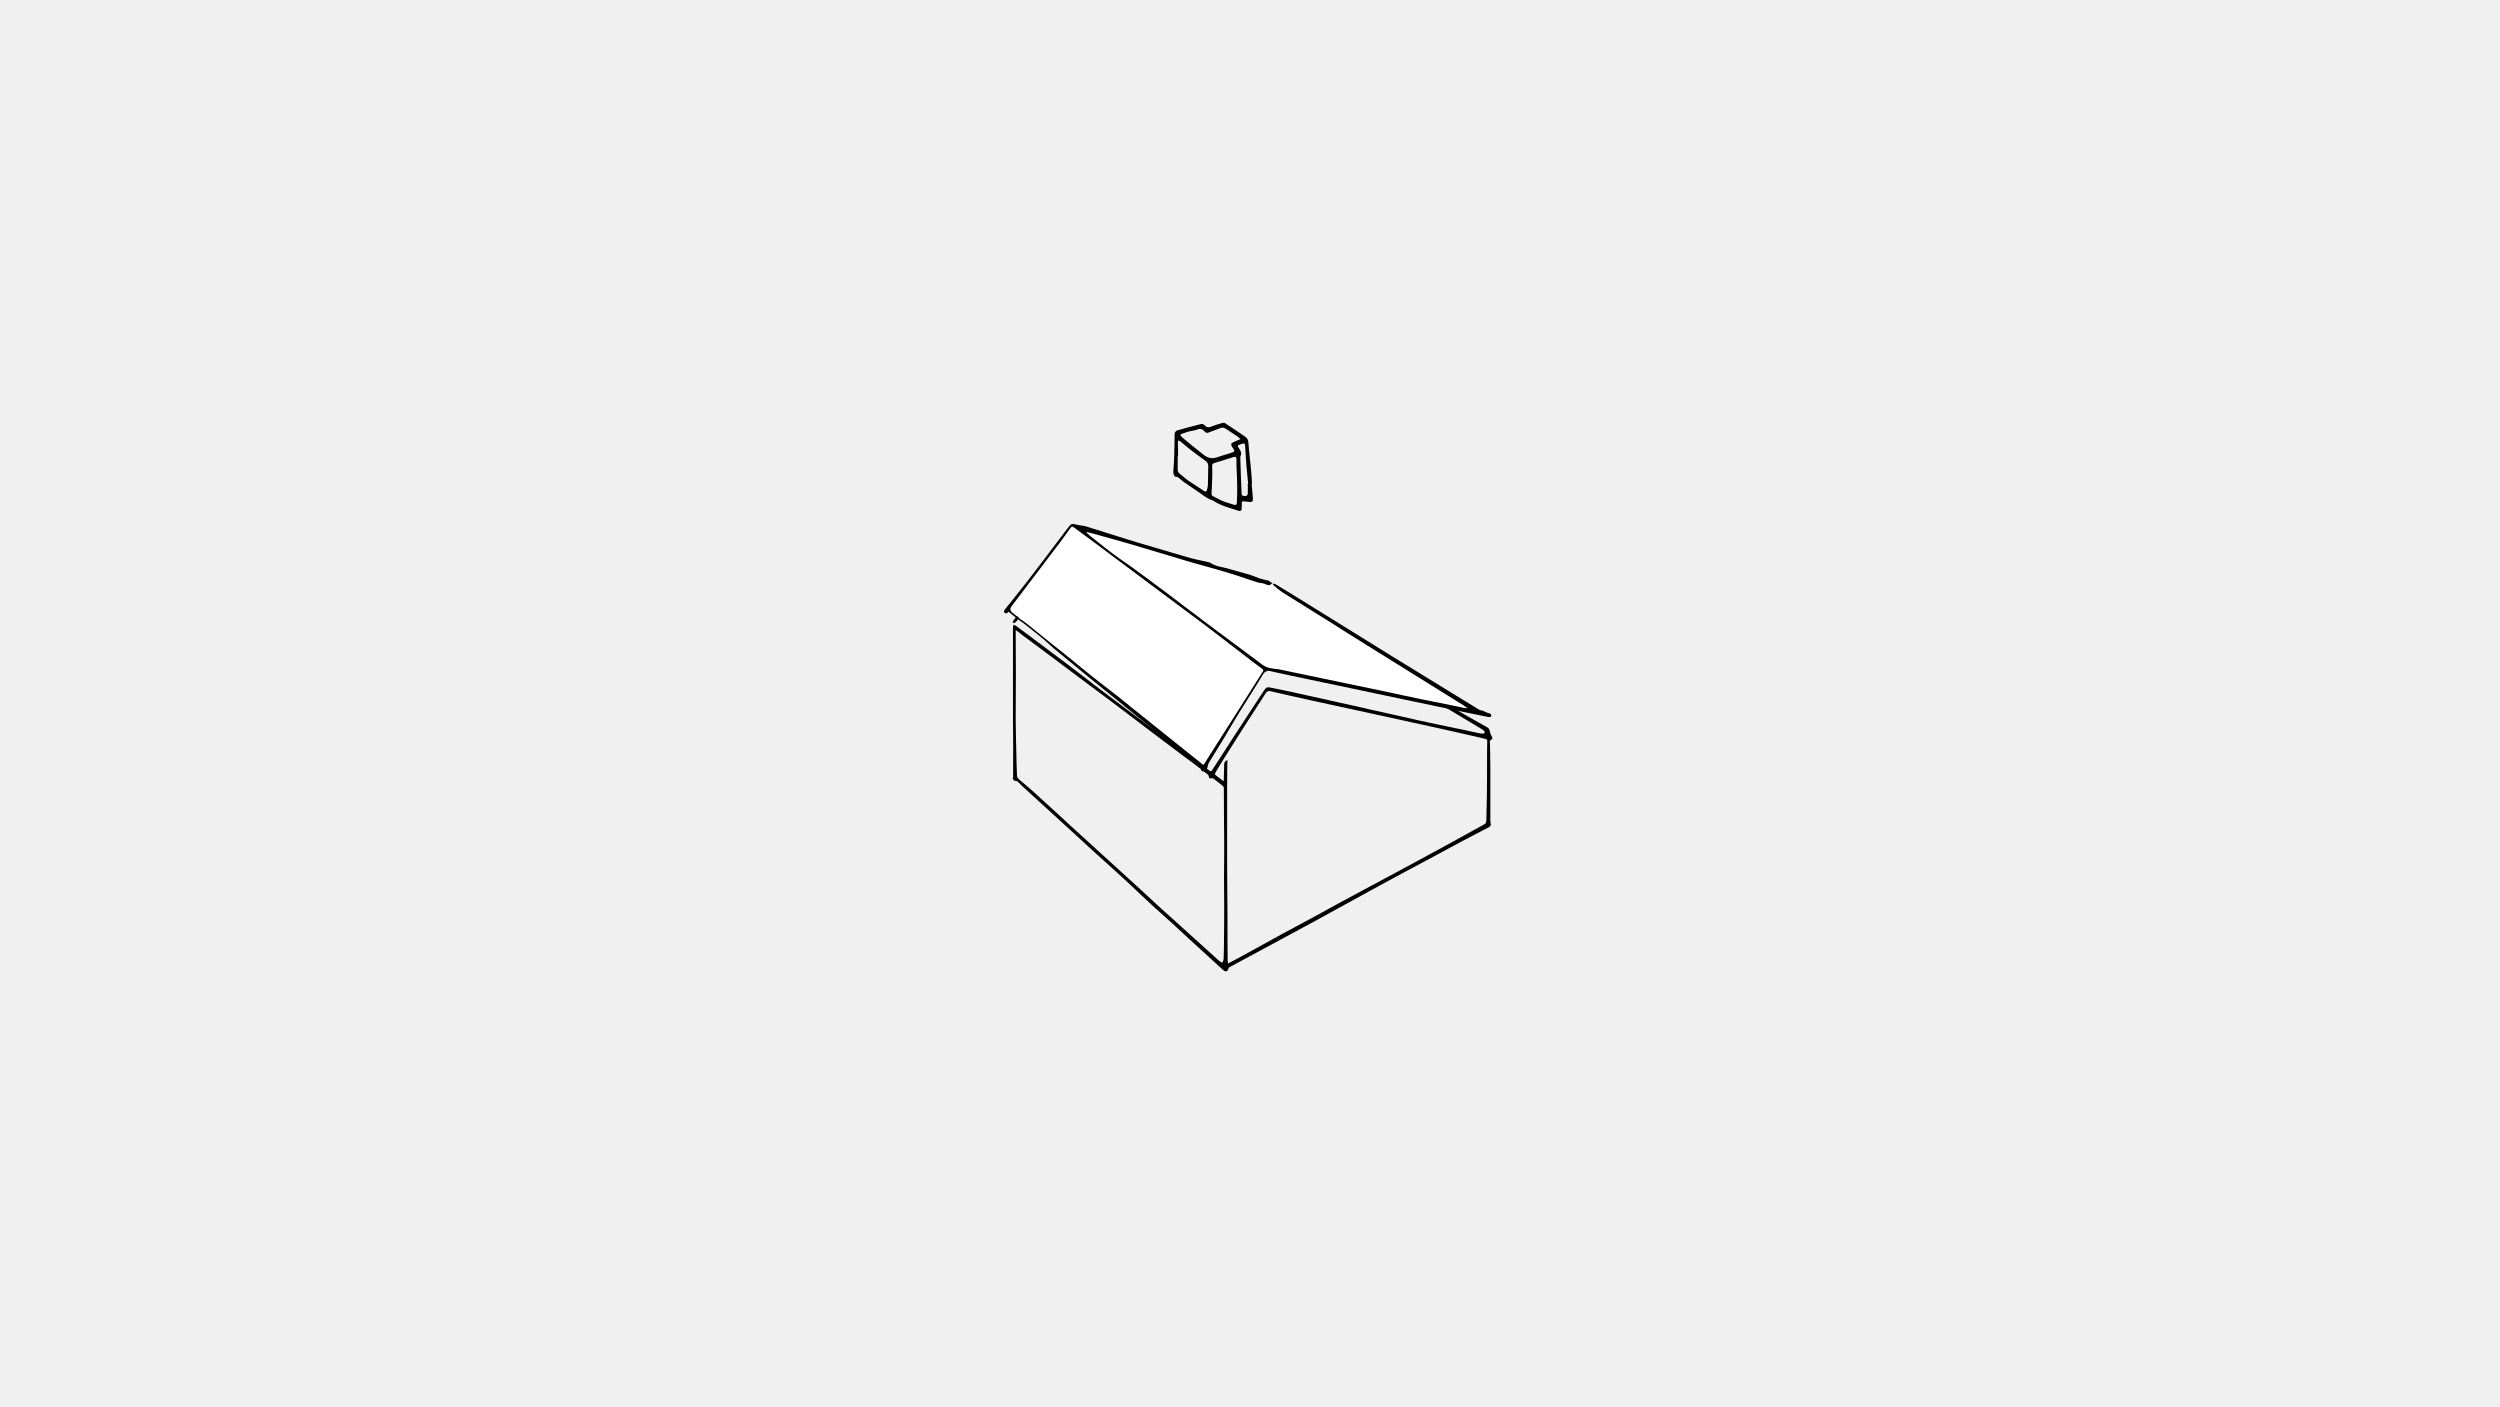
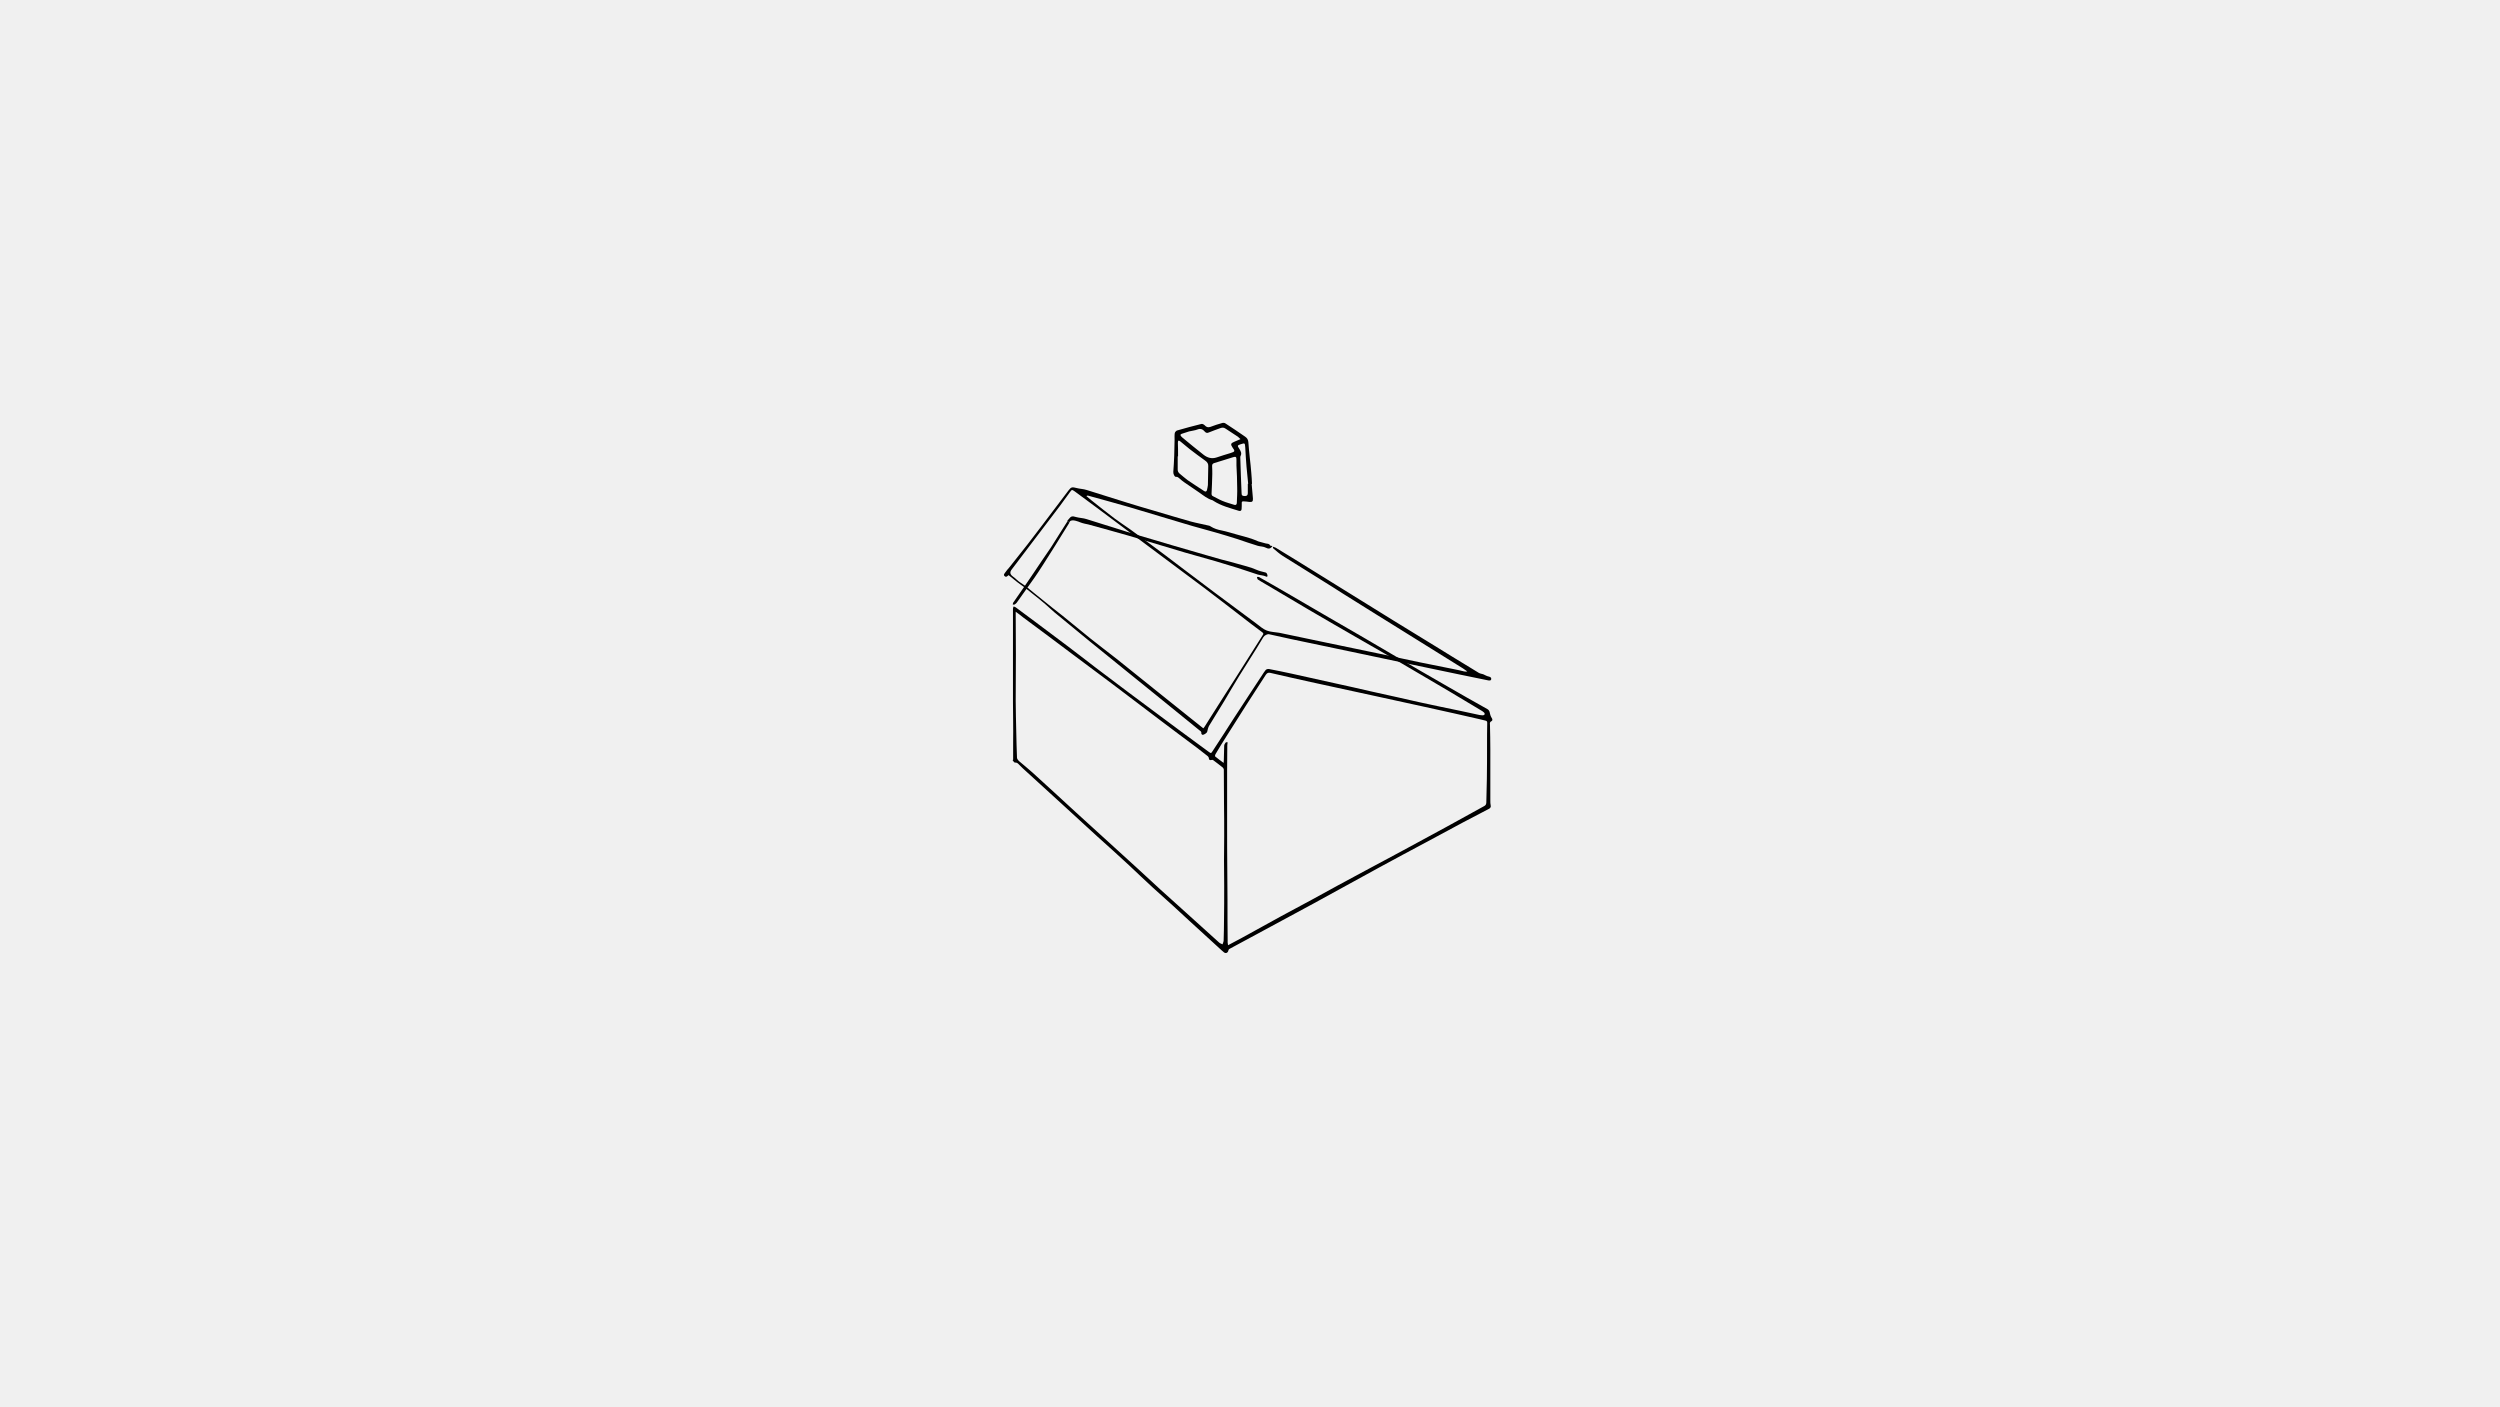
<svg xmlns="http://www.w3.org/2000/svg" version="1.1" id="Layer_1" x="0px" y="0px" viewBox="0 0 1365.8 768.2" style="enable-background:new 0 0 1365.8 768.2;" xml:space="preserve">
  <style type="text/css">
- 	.st0{fill:#FFFFFF;}
+ 	.st0{fill:none;}
</style>
  <g id="house">
-     <path d="M553.5,425c0-3.1,0-6.3,0-9.4c0-3.9,0.1-7.9,0-11.8c0-3.4-0.1-6.8-0.1-10.2c0-6.5,0-13,0-19.5c0-5.9,0-11.9,0-17.8   c0-4.6,0-9.2,0-13.8c0-0.4,0.2-0.8,0.4-1.2c0.4,0.2,0.8,0.3,1.1,0.5c3.5,2.6,7,5.2,10.5,7.8c5.9,4.4,11.8,8.8,17.6,13.2   c5.2,3.9,10.3,7.9,15.4,11.8c6,4.5,11.9,9,17.9,13.5c9.1,6.8,18.3,13.6,27.4,20.4c5.5,4.1,11.1,8.2,16.6,12.2   c1.3,0.9,1.3,1,2.2-0.4c3.9-5.9,7.7-11.9,11.5-17.8c2.8-4.3,5.6-8.5,8.3-12.7c2.4-3.7,4.9-7.4,7.3-11.1c0.6-0.9,1.2-1.9,1.9-2.7   c0.4-0.4,1.2-0.6,1.8-0.5c4.1,0.8,8.1,1.6,12.2,2.5c8.1,1.8,16.2,3.6,24.3,5.4c6.4,1.4,12.7,2.8,19.1,4.3c5,1.1,9.9,2.2,14.9,3.3   c3.7,0.8,7.3,1.7,11,2.5c7.7,1.7,15.5,3.3,23.2,4.9c3.4,0.7,6.8,1.5,10.2,2.2c0.7,0.1,1.4,0.2,2,0.2c0.3,0,0.8-0.3,0.9-0.6   c0.1-0.2-0.1-0.7-0.3-0.9c-0.3-0.3-0.7-0.6-1-0.8c-6.1-3.6-12.1-7.3-18.2-10.9c-8.6-5.1-17.1-10.1-25.7-15.1   c-7.7-4.5-15.5-8.9-23.3-13.4c-9.2-5.3-18.4-10.6-27.6-16c-8.2-4.8-16.4-9.7-24.5-14.5c-1.1-0.7-2.2-1.2-3.3-2   c-0.3-0.2-0.4-0.9-0.5-1.4c0.4,0,0.9-0.1,1.2,0.1c5,2.8,10,5.7,15,8.6c7.7,4.5,15.5,9,23.2,13.5c11.6,6.7,23.2,13.4,34.7,20.2   c9.9,5.8,19.8,11.6,29.8,17.3c7.3,4.2,14.6,8.4,22,12.5c1.5,0.9,1.2,2.3,1.7,3.5c0.2,0.5,0.4,1,0.7,1.4c0.4,0.6,0.5,1.4-0.2,1.7   c-0.9,0.4-0.9,1.1-0.8,1.9c0.1,4.5,0.2,9,0.2,13.4c0,9.4,0,18.7,0,28.1c0,0.9,0,1.8,0.2,2.7c0.2,0.8-0.2,1.3-0.8,1.7   c-4.9,2.6-9.8,5.1-14.7,7.7c-6.6,3.5-13.2,7.1-19.7,10.6c-8.4,4.5-16.9,9-25.3,13.6c-12,6.5-23.9,13.2-35.9,19.7   c-7.9,4.3-15.8,8.5-23.7,12.8c-7.5,4.1-15.1,8.1-22.6,12.2c-0.3,0.1-0.5,0.5-0.6,0.8c-0.2,1.3-1.4,1.9-2.4,1.1   c-0.9-0.7-1.7-1.5-2.6-2.3c-5.4-5-10.9-9.9-16.3-14.9c-3-2.8-6-5.6-9-8.3c-3.7-3.3-7.4-6.6-11-9.9c-4.4-4-8.7-8.2-13-12.2   c-5.7-5.3-11.5-10.5-17.3-15.7c-6.4-5.8-12.8-11.7-19.2-17.6c-6.5-5.9-13-11.9-19.5-17.8c-1.4-1.2-2.7-2.5-4-3.8   c-0.6-0.6-1.1-1.3-2.3-1.2c-0.4,0.1-0.9-0.8-1.3-1.3C553.3,425.2,553.4,425.1,553.5,425z M670.9,526.4c2.7-1.4,5.1-2.7,7.5-4   c7.2-4,14.4-7.9,21.6-11.9c5.7-3.1,11.4-6.1,17.1-9.2c9.1-5,18.2-10,27.4-14.9c7.4-4,14.8-7.9,22.2-11.9   c7.9-4.3,15.7-8.5,23.6-12.8c6.8-3.7,13.6-7.5,20.5-11.3c0.8-0.4,1.1-0.9,1.2-1.8c0.1-4.3,0.2-8.7,0.3-13   c0.1-6.1,0.1-12.2,0.1-18.3c0-4.1,0-8.2,0.1-12.4c0-0.7-0.2-1-0.9-1.2c-1.1-0.2-2.2-0.6-3.3-0.8c-9-2.1-18.1-4.1-27.1-6.1   c-9.6-2.1-19.2-4.2-28.8-6.3c-12.1-2.6-24.2-5.3-36.3-7.9c-7.4-1.6-14.7-3.3-22.1-5c-1.2-0.3-1.9,0.2-2.5,1.1   c-3.5,5.4-6.9,10.7-10.4,16.1c-3.7,5.8-7.4,11.7-11.1,17.5c-2,3.2-4.1,6.5-6,9.8c-0.2,0.3-0.3,1.1-0.1,1.2c1.4,1.2,2.9,2.2,4.6,3.5   c0-0.7,0.1-1.1,0.1-1.5c0.1-2.6,0.1-5.2,0.2-7.8c0-0.6,0.3-1.2,0.7-1.7c0.2-0.3,0.7-0.3,1.1-0.4c0,0.3,0,0.6,0,1   c0,0.2-0.1,0.4-0.1,0.6c0,4.7-0.1,9.4-0.1,14.1c0,9.8,0,19.6,0,29.4c0,8.4,0,16.8,0.1,25.2c0,5.2,0.1,10.4,0.1,15.6   c0,7.6,0,15.3,0.1,22.9C670.6,524.7,670.8,525.4,670.9,526.4z M554.9,344.2c0,0.6,0,0.9,0,1.2c0,7.4,0.1,14.8,0.1,22.2   c0,8.4-0.1,16.9-0.1,25.3c0,5.6,0.2,11.1,0.3,16.7c0.1,4.8,0.2,9.5,0.4,14.3c0,0.6,0.5,1.3,1,1.8c2.4,2.1,5,4.1,7.4,6.3   c8,7.2,15.8,14.5,23.8,21.8c11.2,10.2,22.4,20.4,33.6,30.6c4.3,3.9,8.5,7.9,12.8,11.8c3.7,3.4,7.4,6.7,11.1,10   c6.9,6.3,13.8,12.5,20.7,18.7c0.5,0.5,1.3,0.7,1.9,1c0.2-0.7,0.6-1.4,0.6-2.1c0.1-3.6,0.2-7.3,0.2-10.9c0.1-6.3,0.1-12.6,0.1-18.9   c0-4.6-0.1-9.3-0.1-13.9c0-4.4,0.1-8.8,0.1-13.2c0-5.9,0-11.7-0.1-17.6c0-6.3-0.1-12.5-0.1-18.8c0-0.4-0.3-0.9-0.6-1.2   c-1.7-1.4-3.5-2.7-5.2-4c-0.2-0.2-0.7-0.2-1-0.1c-0.8,0.2-1.3,0-1.4-1c0-0.4-0.3-0.8-0.6-1.1c-1.9-1.5-3.9-3.1-5.9-4.6   c-6.4-4.8-12.8-9.5-19.1-14.3c-9-6.8-17.9-13.6-26.8-20.3c-7.6-5.7-15.2-11.4-22.9-17.1c-8.8-6.6-17.6-13.2-26.4-19.7   C557.5,346.1,556.3,345.2,554.9,344.2z" />
+     <path d="M553.5,415c0-3.1,0-6.3,0-9.4c0-3.9,0.1-7.9,0-11.8c0-3.4-0.1-6.8-0.1-10.2c0-6.5,0-13,0-19.5c0-5.9,0-11.9,0-17.8   c0-4.6,0-9.2,0-13.8c0-0.4,0.2-0.8,0.4-1.2c0.4,0.2,0.8,0.3,1.1,0.5c3.5,2.6,7,5.2,10.5,7.8c5.9,4.4,11.8,8.8,17.6,13.2   c5.2,3.9,10.3,7.9,15.4,11.8c6,4.5,11.9,9,17.9,13.5c9.1,6.8,18.3,13.6,27.4,20.4c5.5,4.1,11.1,8.2,16.6,12.2   c1.3,0.9,1.3,1,2.2-0.4c3.9-5.9,7.7-11.9,11.5-17.8c2.8-4.3,5.6-8.5,8.3-12.7c2.4-3.7,4.9-7.4,7.3-11.1c0.6-0.9,1.2-1.9,1.9-2.7   c0.4-0.4,1.2-0.6,1.8-0.5c4.1,0.8,8.1,1.6,12.2,2.5c8.1,1.8,16.2,3.6,24.3,5.4c6.4,1.4,12.7,2.8,19.1,4.3c5,1.1,9.9,2.2,14.9,3.3   c3.7,0.8,7.3,1.7,11,2.5c7.7,1.7,15.5,3.3,23.2,4.9c3.4,0.7,6.8,1.5,10.2,2.2c0.7,0.1,1.4,0.2,2,0.2c0.3,0,0.8-0.3,0.9-0.6   c0.1-0.2-0.1-0.7-0.3-0.9c-0.3-0.3-0.7-0.6-1-0.8c-6.1-3.6-12.1-7.3-18.2-10.9c-8.6-5.1-17.1-10.1-25.7-15.1   c-7.7-4.5-15.5-8.9-23.3-13.4c-9.2-5.3-18.4-10.6-27.6-16c-8.2-4.8-16.4-9.7-24.5-14.5c-1.1-0.7-2.2-1.2-3.3-2   c-0.3-0.2-0.4-0.9-0.5-1.4c0.4,0,0.9-0.1,1.2,0.1c5,2.8,10,5.7,15,8.6c7.7,4.5,15.5,9,23.2,13.5c11.6,6.7,23.2,13.4,34.7,20.2   c9.9,5.8,19.8,11.6,29.8,17.3c7.3,4.2,14.6,8.4,22,12.5c1.5,0.9,1.2,2.3,1.7,3.5c0.2,0.5,0.4,1,0.7,1.4c0.4,0.6,0.5,1.4-0.2,1.7   c-0.9,0.4-0.9,1.1-0.8,1.9c0.1,4.5,0.2,9,0.2,13.4c0,9.4,0,18.7,0,28.1c0,0.9,0,1.8,0.2,2.7c0.2,0.8-0.2,1.3-0.8,1.7   c-4.9,2.6-9.8,5.1-14.7,7.7c-6.6,3.5-13.2,7.1-19.7,10.6c-8.4,4.5-16.9,9-25.3,13.6c-12,6.5-23.9,13.2-35.9,19.7   c-7.9,4.3-15.8,8.5-23.7,12.8c-7.5,4.1-15.1,8.1-22.6,12.2c-0.3,0.1-0.5,0.5-0.6,0.8c-0.2,1.3-1.4,1.9-2.4,1.1   c-0.9-0.7-1.7-1.5-2.6-2.3c-5.4-5-10.9-9.9-16.3-14.9c-3-2.8-6-5.6-9-8.3c-3.7-3.3-7.4-6.6-11-9.9c-4.4-4-8.7-8.2-13-12.2   c-5.7-5.3-11.5-10.5-17.3-15.7c-6.4-5.8-12.8-11.7-19.2-17.6c-6.5-5.9-13-11.9-19.5-17.8c-1.4-1.2-2.7-2.5-4-3.8   c-0.6-0.6-1.1-1.3-2.3-1.2c-0.4,0.1-0.9-0.8-1.3-1.3C553.3,415.2,553.4,415.1,553.5,415z M670.9,516.4c2.7-1.4,5.1-2.7,7.5-4   c7.2-4,14.4-7.9,21.6-11.9c5.7-3.1,11.4-6.1,17.1-9.2c9.1-5,18.2-10,27.4-14.9c7.4-4,14.8-7.9,22.2-11.9   c7.9-4.3,15.7-8.5,23.6-12.8c6.8-3.7,13.6-7.5,20.5-11.3c0.8-0.4,1.1-0.9,1.2-1.8c0.1-4.3,0.2-8.7,0.3-13   c0.1-6.1,0.1-12.2,0.1-18.3c0-4.1,0-8.2,0.1-12.4c0-0.7-0.2-1-0.9-1.2c-1.1-0.2-2.2-0.6-3.3-0.8c-9-2.1-18.1-4.1-27.1-6.1   c-9.6-2.1-19.2-4.2-28.8-6.3c-12.1-2.6-24.2-5.3-36.3-7.9c-7.4-1.6-14.7-3.3-22.1-5c-1.2-0.3-1.9,0.2-2.5,1.1   c-3.5,5.4-6.9,10.7-10.4,16.1c-3.7,5.8-7.4,11.7-11.1,17.5c-2,3.2-4.1,6.5-6,9.8c-0.2,0.3-0.3,1.1-0.1,1.2c1.4,1.2,2.9,2.2,4.6,3.5   c0-0.7,0.1-1.1,0.1-1.5c0.1-2.6,0.1-5.2,0.2-7.8c0-0.6,0.3-1.2,0.7-1.7c0.2-0.3,0.7-0.3,1.1-0.4c0,0.3,0,0.6,0,1   c0,0.2-0.1,0.4-0.1,0.6c0,4.7-0.1,9.4-0.1,14.1c0,9.8,0,19.6,0,29.4c0,8.4,0,16.8,0.1,25.2c0,5.2,0.1,10.4,0.1,15.6   c0,7.6,0,15.3,0.1,22.9C670.6,514.7,670.8,515.4,670.9,516.4z M554.9,334.2c0,0.6,0,0.9,0,1.2c0,7.4,0.1,14.8,0.1,22.2   c0,8.4-0.1,16.9-0.1,25.3c0,5.6,0.2,11.1,0.3,16.7c0.1,4.8,0.2,9.5,0.4,14.3c0,0.6,0.5,1.3,1,1.8c2.4,2.1,5,4.1,7.4,6.3   c8,7.2,15.8,14.5,23.8,21.8c11.2,10.2,22.4,20.4,33.6,30.6c4.3,3.9,8.5,7.9,12.8,11.8c3.7,3.4,7.4,6.7,11.1,10   c6.9,6.3,13.8,12.5,20.7,18.7c0.5,0.5,1.3,0.7,1.9,1c0.2-0.7,0.6-1.4,0.6-2.1c0.1-3.6,0.2-7.3,0.2-10.9c0.1-6.3,0.1-12.6,0.1-18.9   c0-4.6-0.1-9.3-0.1-13.9c0-4.4,0.1-8.8,0.1-13.2c0-5.9,0-11.7-0.1-17.6c0-6.3-0.1-12.5-0.1-18.8c0-0.4-0.3-0.9-0.6-1.2   c-1.7-1.4-3.5-2.7-5.2-4c-0.2-0.2-0.7-0.2-1-0.1c-0.8,0.2-1.3,0-1.4-1c0-0.4-0.3-0.8-0.6-1.1c-1.9-1.5-3.9-3.1-5.9-4.6   c-6.4-4.8-12.8-9.5-19.1-14.3c-9-6.8-17.9-13.6-26.8-20.3c-7.6-5.7-15.2-11.4-22.9-17.1c-8.8-6.6-17.6-13.2-26.4-19.7   C557.5,336.1,556.3,335.2,554.9,334.2z" />
    <g>
-       <path d="M574.2,309c-3.2,4.7-6.4,9.3-9.5,14c-2.5,3.7-5,7.4-7.6,11.1c-1.2,1.7-2.4,3.5-3.6,5.2c-0.2,0.3-0.1,0.6-0.2,1    c0.4,0,0.8,0.1,1.1-0.1c0.4-0.3,0.8-0.6,1.1-1c3.3-4.6,6.5-9.2,9.8-13.8c4.2-5.9,18.9-29.8,18.9-29.8l-0.9-1    C582.5,295.7,574.9,308,574.2,309z" />
-       <path d="M691.5,322.8c-1.3-0.4-2.7-0.6-4-1.1c-1.3-0.4-2.5-1.1-3.8-1.5c-2.6-0.8-5.1-1.5-7.7-2.2c-2.8-0.8-5.7-1.6-8.6-2.3    c-2.1-0.5-13.7-4-17-4.9c-6.7-1.9-13.4-3.9-20.1-5.9c-4.8-1.4-9.6-2.8-14.4-4.3c-7.4-2.3-14.8-4.7-22.3-7    c-1.8-0.6-3.8-0.6-5.6-1.1c-2.4-0.7-2.8-0.6-4.4,1.4c-0.2,0.2-0.3,0.4-0.5,0.6c0.2,0.2,0.5,0.4,0.9,0.9c0,0,0,0.1,0.1,0.1    c0.1-0.2,0.3-0.4,0.4-0.6c1.1-1.5,5,0.2,5.5,0.4c1.3,0.6,4.4,1.2,4.5,1.2c7.5,2.1,15.1,4.1,22.6,6.3c10.2,3,20.3,6.1,30.4,9.1    c5.5,1.6,11.1,3.1,16.6,4.7c4.1,1.2,8.1,2.4,12.2,3.7c3.7,1.2,7.3,2.4,10.9,3.6c1.4,0.4,3,0.4,4.3,1    C693.1,325.9,692.4,323,691.5,322.8z" />
+       <path d="M574.2,299c-3.2,4.7-6.4,9.3-9.5,14c-2.5,3.7-5,7.4-7.6,11.1c-1.2,1.7-2.4,3.5-3.6,5.2c-0.2,0.3-0.1,0.6-0.2,1    c0.4,0,0.8,0.1,1.1-0.1c0.4-0.3,0.8-0.6,1.1-1c3.3-4.6,6.5-9.2,9.8-13.8c4.2-5.9,18.9-29.8,18.9-29.8l-0.9-1    C582.5,285.7,574.9,298,574.2,299z" />
+       <path d="M691.5,312.8c-1.3-0.4-2.7-0.6-4-1.1c-1.3-0.4-2.5-1.1-3.8-1.5c-2.6-0.8-5.1-1.5-7.7-2.2c-2.8-0.8-5.7-1.6-8.6-2.3    c-2.1-0.5-13.7-4-17-4.9c-6.7-1.9-13.4-3.9-20.1-5.9c-4.8-1.4-9.6-2.8-14.4-4.3c-7.4-2.3-14.8-4.7-22.3-7    c-1.8-0.6-3.8-0.6-5.6-1.1c-2.4-0.7-2.8-0.6-4.4,1.4c-0.2,0.2-0.3,0.4-0.5,0.6c0.2,0.2,0.5,0.4,0.9,0.9c0,0,0,0.1,0.1,0.1    c0.1-0.2,0.3-0.4,0.4-0.6c1.1-1.5,5,0.2,5.5,0.4c1.3,0.6,4.4,1.2,4.5,1.2c7.5,2.1,15.1,4.1,22.6,6.3c10.2,3,20.3,6.1,30.4,9.1    c5.5,1.6,11.1,3.1,16.6,4.7c4.1,1.2,8.1,2.4,12.2,3.7c3.7,1.2,7.3,2.4,10.9,3.6c1.4,0.4,3,0.4,4.3,1    C693.1,315.9,692.4,313,691.5,312.8z" />
    </g>
  </g>
  <g id="roof">
-     <path class="st0" d="M799.7,387.1c-0.3,0-0.6,0-1-0.1c-0.7-0.2-1.4-0.3-2.1-0.5c-0.9-0.2-1.8-0.4-2.8-0.6c-2.4-0.5-4.8-1-7.3-1.5   c-3.9-0.8-7.8-1.6-11.7-2.4c-4.2-0.9-8.4-1.8-12.6-2.7c-3.4-0.7-6.9-1.5-10.3-2.2c-5.8-1.2-11.7-2.4-17.5-3.7   c-3.9-0.8-7.9-1.6-11.8-2.5c-3-0.6-5.9-1.2-8.9-1.9c-5.3-1.1-10.6-2.2-15.9-3.3c-0.8-0.2-1.7-0.3-2.5-0.4c-1.5-0.2-3-0.3-4.4-0.9   c-1.7-0.7-3.2-1.8-4.6-3c-0.4-0.3-0.8-0.7-1.3-1c-7.6-5.6-15.2-11.3-22.6-16.8c-3.6-2.7-7.1-5.3-10.6-8c-2.6-1.9-5.1-3.8-7.7-5.8   c-6.2-4.6-12.3-9.2-18.5-13.9c-2.8-2.1-6.2-4.6-9.7-7.1c-1.1-0.8-2.3-1.6-3.4-2.4c-1.6-1.1-3.3-2.3-4.9-3.5c-3.2-2.5-6.5-5-9.6-7.5   c-1.1-0.9-2.2-1.8-3.3-2.6c-0.6-0.5-1.2-1-1.8-1.5l-1.6-1.4l1-0.5c0.4-0.2,0.7-0.3,1-0.3c0.2,0,0.3,0,0.5,0.1   c2.2,0.6,4.3,1.2,6.5,1.8c5.3,1.5,10.8,3,16.1,4.5c5.5,1.6,11.1,3.3,16.4,4.9c4.7,1.4,9.3,2.8,14,4.2c3.1,0.9,6.2,1.8,9.2,2.6   c2.5,0.7,4.9,1.4,7.4,2.1c3.6,1,7.5,2.2,12.2,3.7c3.6,1.1,19.3,4.9,19.4,4.9h0.2l0.1,0.1c0.5,0.4,1,0.9,1.6,1.3   c1.1,1,2.3,2,3.6,2.8c5.9,3.8,12,7.5,17.8,11.2c3,1.9,6.1,3.8,9.1,5.7c2,1.2,3.9,2.5,5.9,3.7c2.1,1.3,4.2,2.7,6.3,4   c4.7,2.9,9.4,5.9,14.2,8.8c3.3,2,6.5,4,9.8,6.1c11.8,7.4,23.7,14.7,35.5,22.1c0.6,0.3,1.1,0.7,1.6,1.1c0.2,0.2,0.5,0.3,0.7,0.5   l1.2,0.9l-1.5,0.4C800.4,387.1,800.1,387.1,799.7,387.1z" />
-     <path class="st0" d="M654.9,415.8c-1.8-1.4-3.5-2.9-5.3-4.3c-3.4-2.7-6.7-5.4-10.1-8.1c-3-2.4-6-4.8-9-7.2   c-2.4-1.9-4.8-3.9-7.2-5.8c-4.4-3.5-8.7-7-13.1-10.5c-2.3-1.8-4.6-3.6-6.9-5.4c-2.4-1.9-5-3.8-7.4-5.8c-3.8-3-7.5-6.1-11.2-9.1   l-4.1-3.3c-0.3-0.3-1.8-1.4-3.1-2.4c-1.1-0.8-2.1-1.6-2.5-2c-1.9-1.5-3.7-3-5.5-4.5c-1.4-1.2-2.8-2.3-4.3-3.5   c-0.6-0.5-1.2-1-1.9-1.5c-1.7-1.4-3.5-2.9-5.4-4c-1-0.6-1.8-1.4-2.6-2.1c-0.6-0.6-1.2-1.1-1.9-1.6c-0.9-0.7-1.5-1.4-1.6-2.2   c-0.1-0.8,0.2-1.7,0.9-2.7l0.4-0.5c8.7-11.4,17.3-22.8,26-34.2c1.1-1.4,2.1-2.9,3.1-4.3c0.7-1,1.4-2,2.1-3c0.7-0.9,1.1-1.5,1.9-1.5   c0.6,0,1.1,0.4,1.9,0.9c4,2.9,7.9,5.8,11.9,8.8c5.2,3.9,10.5,7.8,15.7,11.8c6,4.5,11.9,8.9,17.9,13.4c3.1,2.3,6.3,4.7,9.4,7   c5.2,3.8,10.5,7.8,15.8,11.7c4.2,3.2,8.4,6.5,12.5,9.6c2.4,1.8,4.8,3.7,7.1,5.5c4.1,3.1,8.2,6.2,12.1,9.2c1.1,0.8,0.8,1.7,0.4,2.3   c-3.3,5.2-6.6,10.3-9.9,15.5l-5.4,8.4c-2.7,4.2-5.3,8.4-8,12.6l-5.7,8.9c-0.4,0.7-0.8,1.3-1.3,2c-0.5,0.8-0.9,1.5-1.4,2.3   c-0.2,0.3-0.4,0.5-0.6,0.8c-0.1,0.1-0.2,0.3-0.4,0.4l-0.5,0.6L654.9,415.8z" />
-     <path d="M575.9,354.4c-1.7-1.4-3.2-3-4.9-4.4c-2.1-1.8-4.3-3.6-6.5-5.3c-2.3-1.8-4.5-3.7-6.9-5.3c-2.3-1.6-4.4-3.5-6.6-5.2   c-0.6,0.5-1.3,1.4-2.2,0.5c-0.8-0.7,0.1-1.5,0.5-2.1c0.6-0.9,1.4-1.8,2.1-2.6c3.3-4.2,6.6-8.3,9.9-12.5c2.5-3.2,5-6.5,7.5-9.8   c5-6.6,9.9-13.1,14.9-19.7c1.5-2,2-2,4.4-1.4c1.8,0.5,3.8,0.5,5.6,1.1c7.5,2.3,14.9,4.7,22.3,7c4.8,1.5,9.6,2.9,14.4,4.3   c6.7,2,13.4,4,20.1,5.9c3.3,0.9,6.8,1.5,10.1,2.3c0.3,0.1,0.6,0.2,0.8,0.4c1.9,1.2,3.9,1.8,6,2.2c2.9,0.6,5.7,1.5,8.6,2.3   c2.6,0.7,5.2,1.4,7.7,2.2c1.3,0.4,2.5,1,3.8,1.5c1.3,0.4,2.7,0.7,4,1.1c0.8,0.2,1.9,0,2.4,1.1c0.1,0.2,0.8,0.2,1.3,0.3   c-1.1,1.6-2.2,1.7-3.7,0.9c-1.3-0.7-2.9-0.6-4.3-1c-3.7-1.1-7.3-2.4-10.9-3.6c-4-1.3-8.1-2.5-12.2-3.7c-5.5-1.6-11.1-3-16.6-4.7   c-10.2-3-20.3-6.1-30.4-9.1c-7.5-2.2-15.1-4.2-22.6-6.3c-0.3-0.1-0.5-0.1-1,0.2c0.9,0.7,1.7,1.5,2.6,2.2c4.3,3.4,8.5,6.8,12.9,10.1   c2.7,2,5.6,3.9,8.3,5.8c3.2,2.3,6.5,4.7,9.7,7.1c6.2,4.6,12.4,9.2,18.5,13.9c6.1,4.6,12.2,9.2,18.3,13.8   c7.5,5.6,15.1,11.2,22.6,16.8c1.9,1.4,3.6,3,5.7,3.8c2.1,0.8,4.5,0.8,6.8,1.2c8.3,1.7,16.5,3.5,24.8,5.2c9.8,2,19.6,4.1,29.3,6.1   c7.7,1.6,15.3,3.3,23,4.9c6.3,1.3,12.6,2.5,18.9,3.8c1.6,0.3,3.3,0.7,4.9,1.1c0.5,0.1,1.1,0.2,1.8,0c-0.8-0.5-1.5-1.1-2.3-1.6   c-11.8-7.4-23.7-14.8-35.5-22.1c-8-5-16-9.9-23.9-14.9c-4.1-2.5-8.1-5.1-12.2-7.7c-9-5.6-18-11.2-26.9-16.8   c-1.9-1.2-3.5-2.7-5.2-4.1c-0.1-0.1-0.2-0.3-0.2-0.4s0-0.2,0.1-0.5c0.5,0.2,1,0.3,1.4,0.5c5.9,3.6,11.7,7.1,17.6,10.8   c8.3,5.1,16.6,10.3,25,15.5c7.2,4.5,14.4,8.9,21.6,13.4c7.5,4.6,15,9.2,22.5,13.8c6.5,4,12.9,8,19.4,11.9c1.6,1,3.3,2,4.9,3   c0.7,0.4,1.5,0.5,2.2,0.7c0.2,0.1,0.4,0.1,0.5,0.2c0.9,0.4,1.7,0.9,2.7,1.1c0.8,0.2,1.5,0.5,1.4,1.4c-0.2,1-1,0.8-1.7,0.7   c-5.2-1.1-10.4-2.1-15.6-3.2c-8.6-1.8-17.2-3.6-25.8-5.4c-11.4-2.4-22.8-4.8-34.1-7.2c-10.6-2.2-21.3-4.5-31.9-6.7   c-4.1-0.9-8.2-1.8-12.3-2.7c-0.9-0.2-2.5,0.6-3.1,1.6c-1.3,2.1-2.6,4.3-3.9,6.4c-3.1,4.9-6.2,9.9-9.3,14.8   c-2.8,4.5-5.4,9.1-8.1,13.6c-2.8,4.6-5.6,9.1-8.4,13.7c-0.5,0.9-0.7,2.1-1,3.2c-0.2,0.7-2,1.9-2.7,1.6c-0.2-0.1-0.5-0.5-0.5-0.7   c0.2-0.9-0.4-1.3-1-1.7c-7.8-6.3-15.6-12.7-23.4-19c-5.9-4.8-11.9-9.6-17.8-14.4c-6.2-5-12.4-10-18.5-15L575.9,354.4z M657.4,417.9   c0.4-0.5,0.7-0.8,0.9-1.2c0.9-1.4,1.8-2.8,2.7-4.3c4.6-7.2,9.1-14.4,13.7-21.5c5.1-8,10.1-16,15.2-24c0.4-0.6,0.4-0.9-0.2-1.4   c-4.1-3-8.1-6.1-12.1-9.2c-6.6-5-13.1-10.2-19.7-15.1c-8.4-6.3-16.8-12.5-25.2-18.8c-11.2-8.4-22.4-16.7-33.6-25.1   c-3.9-2.9-7.9-5.9-11.9-8.8c-1.6-1.1-1.6-1.1-2.7,0.4c-1.8,2.4-3.5,4.9-5.3,7.3c-8.8,11.6-17.6,23.2-26.4,34.8   c-1.2,1.5-1.1,2.7,0.5,3.9c1.6,1.1,2.8,2.6,4.5,3.6c2.6,1.6,4.9,3.7,7.3,5.6c3.3,2.6,6.5,5.3,9.8,7.9c1,0.8,5,3.9,5.6,4.4   c5.1,4.1,10.1,8.3,15.2,12.4c4.7,3.8,9.6,7.4,14.4,11.2c6.8,5.4,13.5,10.9,20.3,16.3c6.4,5.1,12.7,10.2,19.1,15.3   C652.2,413.7,654.7,415.8,657.4,417.9z" />
+     <path class="st0" d="M799.7,367.1c-0.3,0-0.6,0-1-0.1c-0.7-0.2-1.4-0.3-2.1-0.5c-0.9-0.2-1.8-0.4-2.8-0.6c-2.4-0.5-4.8-1-7.3-1.5   c-3.9-0.8-7.8-1.6-11.7-2.4c-4.2-0.9-8.4-1.8-12.6-2.7c-3.4-0.7-6.9-1.5-10.3-2.2c-5.8-1.2-11.7-2.4-17.5-3.7   c-3.9-0.8-7.9-1.6-11.8-2.5c-3-0.6-5.9-1.2-8.9-1.9c-5.3-1.1-10.6-2.2-15.9-3.3c-0.8-0.2-1.7-0.3-2.5-0.4c-1.5-0.2-3-0.3-4.4-0.9   c-1.7-0.7-3.2-1.8-4.6-3c-0.4-0.3-0.8-0.7-1.3-1c-7.6-5.6-15.2-11.3-22.6-16.8c-3.6-2.7-7.1-5.3-10.6-8c-2.6-1.9-5.1-3.8-7.7-5.8   c-6.2-4.6-12.3-9.2-18.5-13.9c-2.8-2.1-6.2-4.6-9.7-7.1c-1.1-0.8-2.3-1.6-3.4-2.4c-1.6-1.1-3.3-2.3-4.9-3.5c-3.2-2.5-6.5-5-9.6-7.5   c-1.1-0.9-2.2-1.8-3.3-2.6c-0.6-0.5-1.2-1-1.8-1.5l-1.6-1.4l1-0.5c0.4-0.2,0.7-0.3,1-0.3c0.2,0,0.3,0,0.5,0.1   c2.2,0.6,4.3,1.2,6.5,1.8c5.3,1.5,10.8,3,16.1,4.5c5.5,1.6,11.1,3.3,16.4,4.9c4.7,1.4,9.3,2.8,14,4.2c3.1,0.9,6.2,1.8,9.2,2.6   c2.5,0.7,4.9,1.4,7.4,2.1c3.6,1,7.5,2.2,12.2,3.7c3.6,1.1,19.3,4.9,19.4,4.9h0.2l0.1,0.1c0.5,0.4,1,0.9,1.6,1.3   c1.1,1,2.3,2,3.6,2.8c5.9,3.8,12,7.5,17.8,11.2c3,1.9,6.1,3.8,9.1,5.7c2,1.2,3.9,2.5,5.9,3.7c2.1,1.3,4.2,2.7,6.3,4   c4.7,2.9,9.4,5.9,14.2,8.8c3.3,2,6.5,4,9.8,6.1c11.8,7.4,23.7,14.7,35.5,22.1c0.6,0.3,1.1,0.7,1.6,1.1c0.2,0.2,0.5,0.3,0.7,0.5   l1.2,0.9l-1.5,0.4C800.4,367.1,800.1,367.1,799.7,367.1z" />
+     <path class="st0" d="M654.9,395.8c-1.8-1.4-3.5-2.9-5.3-4.3c-3.4-2.7-6.7-5.4-10.1-8.1c-3-2.4-6-4.8-9-7.2   c-2.4-1.9-4.8-3.9-7.2-5.8c-4.4-3.5-8.7-7-13.1-10.5c-2.3-1.8-4.6-3.6-6.9-5.4c-2.4-1.9-5-3.8-7.4-5.8c-3.8-3-7.5-6.1-11.2-9.1   l-4.1-3.3c-0.3-0.3-1.8-1.4-3.1-2.4c-1.1-0.8-2.1-1.6-2.5-2c-1.9-1.5-3.7-3-5.5-4.5c-1.4-1.2-2.8-2.3-4.3-3.5   c-0.6-0.5-1.2-1-1.9-1.5c-1.7-1.4-3.5-2.9-5.4-4c-1-0.6-1.8-1.4-2.6-2.1c-0.6-0.6-1.2-1.1-1.9-1.6c-0.9-0.7-1.5-1.4-1.6-2.2   c-0.1-0.8,0.2-1.7,0.9-2.7l0.4-0.5c8.7-11.4,17.3-22.8,26-34.2c1.1-1.4,2.1-2.9,3.1-4.3c0.7-1,1.4-2,2.1-3c0.7-0.9,1.1-1.5,1.9-1.5   c0.6,0,1.1,0.4,1.9,0.9c4,2.9,7.9,5.8,11.9,8.8c5.2,3.9,10.5,7.8,15.7,11.8c6,4.5,11.9,8.9,17.9,13.4c3.1,2.3,6.3,4.7,9.4,7   c5.2,3.8,10.5,7.8,15.8,11.7c4.2,3.2,8.4,6.5,12.5,9.6c2.4,1.8,4.8,3.7,7.1,5.5c4.1,3.1,8.2,6.2,12.1,9.2c1.1,0.8,0.8,1.7,0.4,2.3   c-3.3,5.2-6.6,10.3-9.9,15.5l-5.4,8.4c-2.7,4.2-5.3,8.4-8,12.6l-5.7,8.9c-0.4,0.7-0.8,1.3-1.3,2c-0.5,0.8-0.9,1.5-1.4,2.3   c-0.2,0.3-0.4,0.5-0.6,0.8c-0.1,0.1-0.2,0.3-0.4,0.4l-0.5,0.6L654.9,395.8z" />
+     <path d="M575.9,334.4c-1.7-1.4-3.2-3-4.9-4.4c-2.1-1.8-4.3-3.6-6.5-5.3c-2.3-1.8-4.5-3.7-6.9-5.3c-2.3-1.6-4.4-3.5-6.6-5.2   c-0.6,0.5-1.3,1.4-2.2,0.5c-0.8-0.7,0.1-1.5,0.5-2.1c0.6-0.9,1.4-1.8,2.1-2.6c3.3-4.2,6.6-8.3,9.9-12.5c2.5-3.2,5-6.5,7.5-9.8   c5-6.6,9.9-13.1,14.9-19.7c1.5-2,2-2,4.4-1.4c1.8,0.5,3.8,0.5,5.6,1.1c7.5,2.3,14.9,4.7,22.3,7c4.8,1.5,9.6,2.9,14.4,4.3   c6.7,2,13.4,4,20.1,5.9c3.3,0.9,6.8,1.5,10.1,2.3c0.3,0.1,0.6,0.2,0.8,0.4c1.9,1.2,3.9,1.8,6,2.2c2.9,0.6,5.7,1.5,8.6,2.3   c2.6,0.7,5.2,1.4,7.7,2.2c1.3,0.4,2.5,1,3.8,1.5c1.3,0.4,2.7,0.7,4,1.1c0.8,0.2,1.9,0,2.4,1.1c0.1,0.2,0.8,0.2,1.3,0.3   c-1.1,1.6-2.2,1.7-3.7,0.9c-1.3-0.7-2.9-0.6-4.3-1c-3.7-1.1-7.3-2.4-10.9-3.6c-4-1.3-8.1-2.5-12.2-3.7c-5.5-1.6-11.1-3-16.6-4.7   c-10.2-3-20.3-6.1-30.4-9.1c-7.5-2.2-15.1-4.2-22.6-6.3c-0.3-0.1-0.5-0.1-1,0.2c0.9,0.7,1.7,1.5,2.6,2.2c4.3,3.4,8.5,6.8,12.9,10.1   c2.7,2,5.6,3.9,8.3,5.8c3.2,2.3,6.5,4.7,9.7,7.1c6.2,4.6,12.4,9.2,18.5,13.9c6.1,4.6,12.2,9.2,18.3,13.8   c7.5,5.6,15.1,11.2,22.6,16.8c1.9,1.4,3.6,3,5.7,3.8c2.1,0.8,4.5,0.8,6.8,1.2c8.3,1.7,16.5,3.5,24.8,5.2c9.8,2,19.6,4.1,29.3,6.1   c7.7,1.6,15.3,3.3,23,4.9c6.3,1.3,12.6,2.5,18.9,3.8c1.6,0.3,3.3,0.7,4.9,1.1c0.5,0.1,1.1,0.2,1.8,0c-0.8-0.5-1.5-1.1-2.3-1.6   c-11.8-7.4-23.7-14.8-35.5-22.1c-8-5-16-9.9-23.9-14.9c-4.1-2.5-8.1-5.1-12.2-7.7c-9-5.6-18-11.2-26.9-16.8   c-1.9-1.2-3.5-2.7-5.2-4.1c-0.1-0.1-0.2-0.3-0.2-0.4s0-0.2,0.1-0.5c0.5,0.2,1,0.3,1.4,0.5c5.9,3.6,11.7,7.1,17.6,10.8   c8.3,5.1,16.6,10.3,25,15.5c7.2,4.5,14.4,8.9,21.6,13.4c7.5,4.6,15,9.2,22.5,13.8c6.5,4,12.9,8,19.4,11.9c1.6,1,3.3,2,4.9,3   c0.7,0.4,1.5,0.5,2.2,0.7c0.2,0.1,0.4,0.1,0.5,0.2c0.9,0.4,1.7,0.9,2.7,1.1c0.8,0.2,1.5,0.5,1.4,1.4c-0.2,1-1,0.8-1.7,0.7   c-5.2-1.1-10.4-2.1-15.6-3.2c-8.6-1.8-17.2-3.6-25.8-5.4c-11.4-2.4-22.8-4.8-34.1-7.2c-10.6-2.2-21.3-4.5-31.9-6.7   c-4.1-0.9-8.2-1.8-12.3-2.7c-0.9-0.2-2.5,0.6-3.1,1.6c-1.3,2.1-2.6,4.3-3.9,6.4c-3.1,4.9-6.2,9.9-9.3,14.8   c-2.8,4.5-5.4,9.1-8.1,13.6c-2.8,4.6-5.6,9.1-8.4,13.7c-0.5,0.9-0.7,2.1-1,3.2c-0.2,0.7-2,1.9-2.7,1.6c-0.2-0.1-0.5-0.5-0.5-0.7   c0.2-0.9-0.4-1.3-1-1.7c-7.8-6.3-15.6-12.7-23.4-19c-5.9-4.8-11.9-9.6-17.8-14.4c-6.2-5-12.4-10-18.5-15L575.9,334.4z M657.4,397.9   c0.4-0.5,0.7-0.8,0.9-1.2c0.9-1.4,1.8-2.8,2.7-4.3c4.6-7.2,9.1-14.4,13.7-21.5c5.1-8,10.1-16,15.2-24c0.4-0.6,0.4-0.9-0.2-1.4   c-4.1-3-8.1-6.1-12.1-9.2c-6.6-5-13.1-10.2-19.7-15.1c-8.4-6.3-16.8-12.5-25.2-18.8c-11.2-8.4-22.4-16.7-33.6-25.1   c-3.9-2.9-7.9-5.9-11.9-8.8c-1.6-1.1-1.6-1.1-2.7,0.4c-1.8,2.4-3.5,4.9-5.3,7.3c-8.8,11.6-17.6,23.2-26.4,34.8   c-1.2,1.5-1.1,2.7,0.5,3.9c1.6,1.1,2.8,2.6,4.5,3.6c2.6,1.6,4.9,3.7,7.3,5.6c3.3,2.6,6.5,5.3,9.8,7.9c1,0.8,5,3.9,5.6,4.4   c5.1,4.1,10.1,8.3,15.2,12.4c4.7,3.8,9.6,7.4,14.4,11.2c6.8,5.4,13.5,10.9,20.3,16.3c6.4,5.1,12.7,10.2,19.1,15.3   C652.2,393.7,654.7,395.8,657.4,397.9z" />
  </g>
  <g id="chimney">
    <path d="M683.8,264.3c0.2,2.7,0.5,5.3,0.7,8c0.1,1.7-0.4,2.1-2.1,1.9c-1-0.2-2-0.2-3-0.3c-0.9-0.1-1.1,0.4-1,1.2c0,1,0,2-0.1,3.1   c-0.1,0.8-0.6,1.1-1.4,0.9c-4.8-1.5-9.7-2.7-14-5.5c-0.2-0.1-0.3-0.3-0.5-0.3c-2.8-0.8-4.9-2.6-7.2-4.2c-2.7-1.9-5.5-3.7-8.2-5.6   c-0.9-0.6-1.7-1.3-2.5-2c-0.6-0.5-1.1-1.1-2.1-1c-0.7,0.1-1.5-1.6-1.4-2.7c0.2-2.9,0.4-5.9,0.5-8.8c0.1-2.9,0.1-5.8,0.2-8.7   c0-1.2-0.1-2.5,0.1-3.7c0.1-0.5,0.7-1.2,1.2-1.4c4.5-1.3,8.9-2.5,13.4-3.6c0.5-0.1,1.3,0.3,1.7,0.7c0.9,1,1.8,1.4,3.2,0.9   c2.1-0.8,4.2-1.5,6.4-2.1c0.6-0.2,1.4-0.1,1.9,0.3c3.6,2.3,7.2,4.8,10.7,7.2c1,0.7,1.6,1.6,1.7,2.9c0.2,2.9,0.5,5.8,0.8,8.7   c0.3,2.7,0.6,5.3,0.8,8c0.2,2.1,0.3,4.1,0.4,6.2C683.9,264.3,683.8,264.3,683.8,264.3z M677.7,239.9c-0.6-0.6-1-1-1.4-1.3   c-2.2-1.5-4.5-2.9-6.7-4.4c-1-0.7-1.8-0.7-2.9-0.3c-2.1,0.8-4.3,1.5-6.4,2.4c-0.9,0.4-1.5,0.2-2.2-0.6c-1-1.2-2.2-1.7-3.8-1.1   c-1.5,0.6-3.1,0.7-4.7,1.1c-1.3,0.4-2.6,0.9-4,1.3c-0.9,0.3-0.8,0.8-0.3,1.4c0.2,0.2,0.4,0.4,0.6,0.6c3.9,3.2,7.7,6.4,11.7,9.5   c2.1,1.6,4.4,2.3,7.1,1.4c2.5-0.9,5.1-1.6,7.6-2.4c2.5-0.8,2.5-1,1-3.1c-1.1-1.6-0.9-2.3,0.9-3   C675.3,240.9,676.4,240.4,677.7,239.9z M675.5,254.3L675.5,254.3c0-1,0-2.1,0-3.1c0-1.6-0.3-1.9-1.9-1.4c-3.4,1-6.8,2.2-10.3,3.2   c-0.9,0.3-1.1,0.8-1.1,1.6c0.1,1.5,0.1,3,0.1,4.4c-0.1,3.5-0.2,7.1-0.4,10.6c0,0.7,0.1,1.2,0.8,1.5c1.7,0.8,3.3,1.8,5,2.5   c2.1,0.9,4.4,1.5,6.6,2.2c0.9,0.3,1.4-0.2,1.4-1.1c0.1-2.8,0.3-5.6,0.2-8.4C675.9,262.3,675.7,258.3,675.5,254.3z M643.6,249.3   c-0.1,0-0.1,0-0.2,0c0,2.4,0,4.8,0,7.2c0,0.9,0.3,1.6,1,2.2c1.5,1.2,2.9,2.5,4.4,3.6c3,2.1,6.1,4,9.1,6c0.8,0.5,1.3,0.2,1.5-0.6   c0.2-0.9,0.4-1.8,0.5-2.7c0.1-3.4,0.1-6.8,0.2-10.2c0.1-1.4-0.5-2.3-1.6-3.1c-2.9-2-5.7-4.2-8.5-6.3c-1.7-1.3-3.3-2.8-5.1-4.2   c-1-0.8-1.4-0.6-1.4,0.7C643.6,244.3,643.6,246.8,643.6,249.3z M681.7,264.3c0.1,0,0.1,0,0.2,0c-0.3-3.1-0.6-6.2-0.9-9.3   c-0.3-3.5-0.5-7.1-0.7-10.6c-0.2-2.5-0.2-2.4-2.5-1.7c-1.8,0.6-1.9,0.8-0.8,2.4c0.8,1.3,1.6,2.5,0.7,4.1c-0.1,0.2-0.1,0.5-0.1,0.8   c0.2,6.5,0.4,12.9,0.7,19.4c0,1.3,0.4,1.6,1.9,1.6c1.1,0,1.5-0.6,1.5-1.6C681.7,267.8,681.7,266,681.7,264.3z" />
  </g>
</svg>
